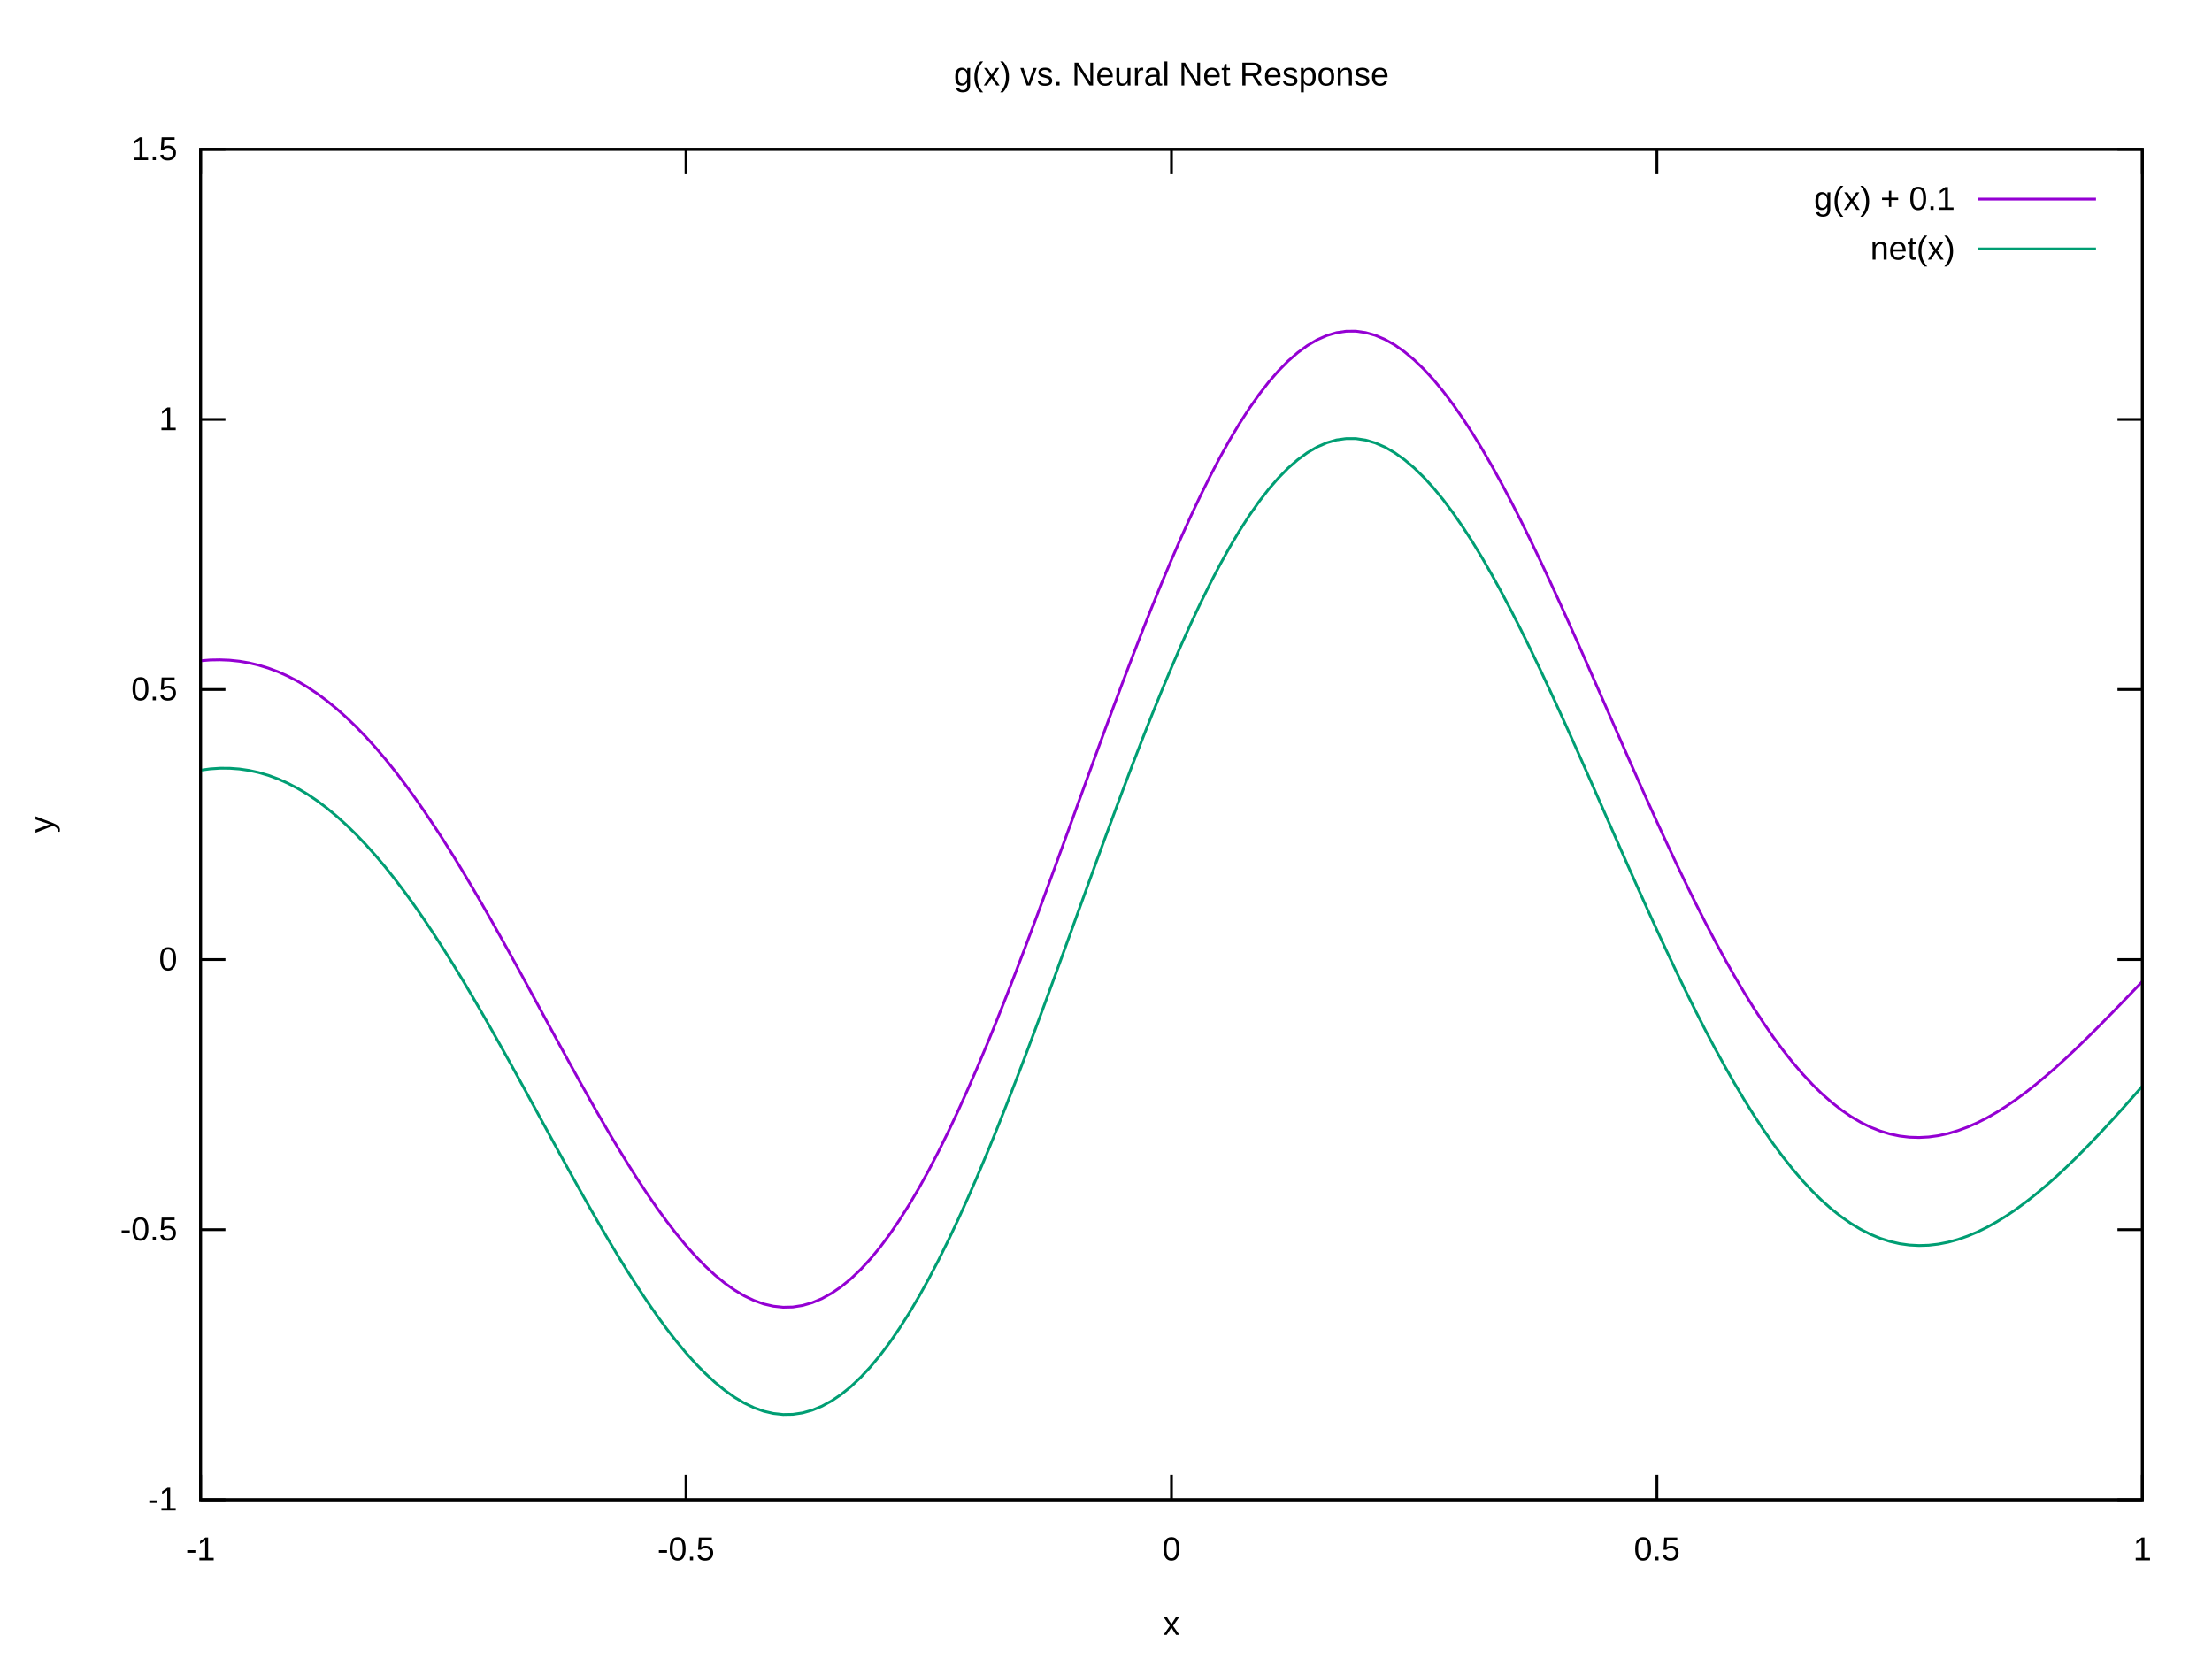
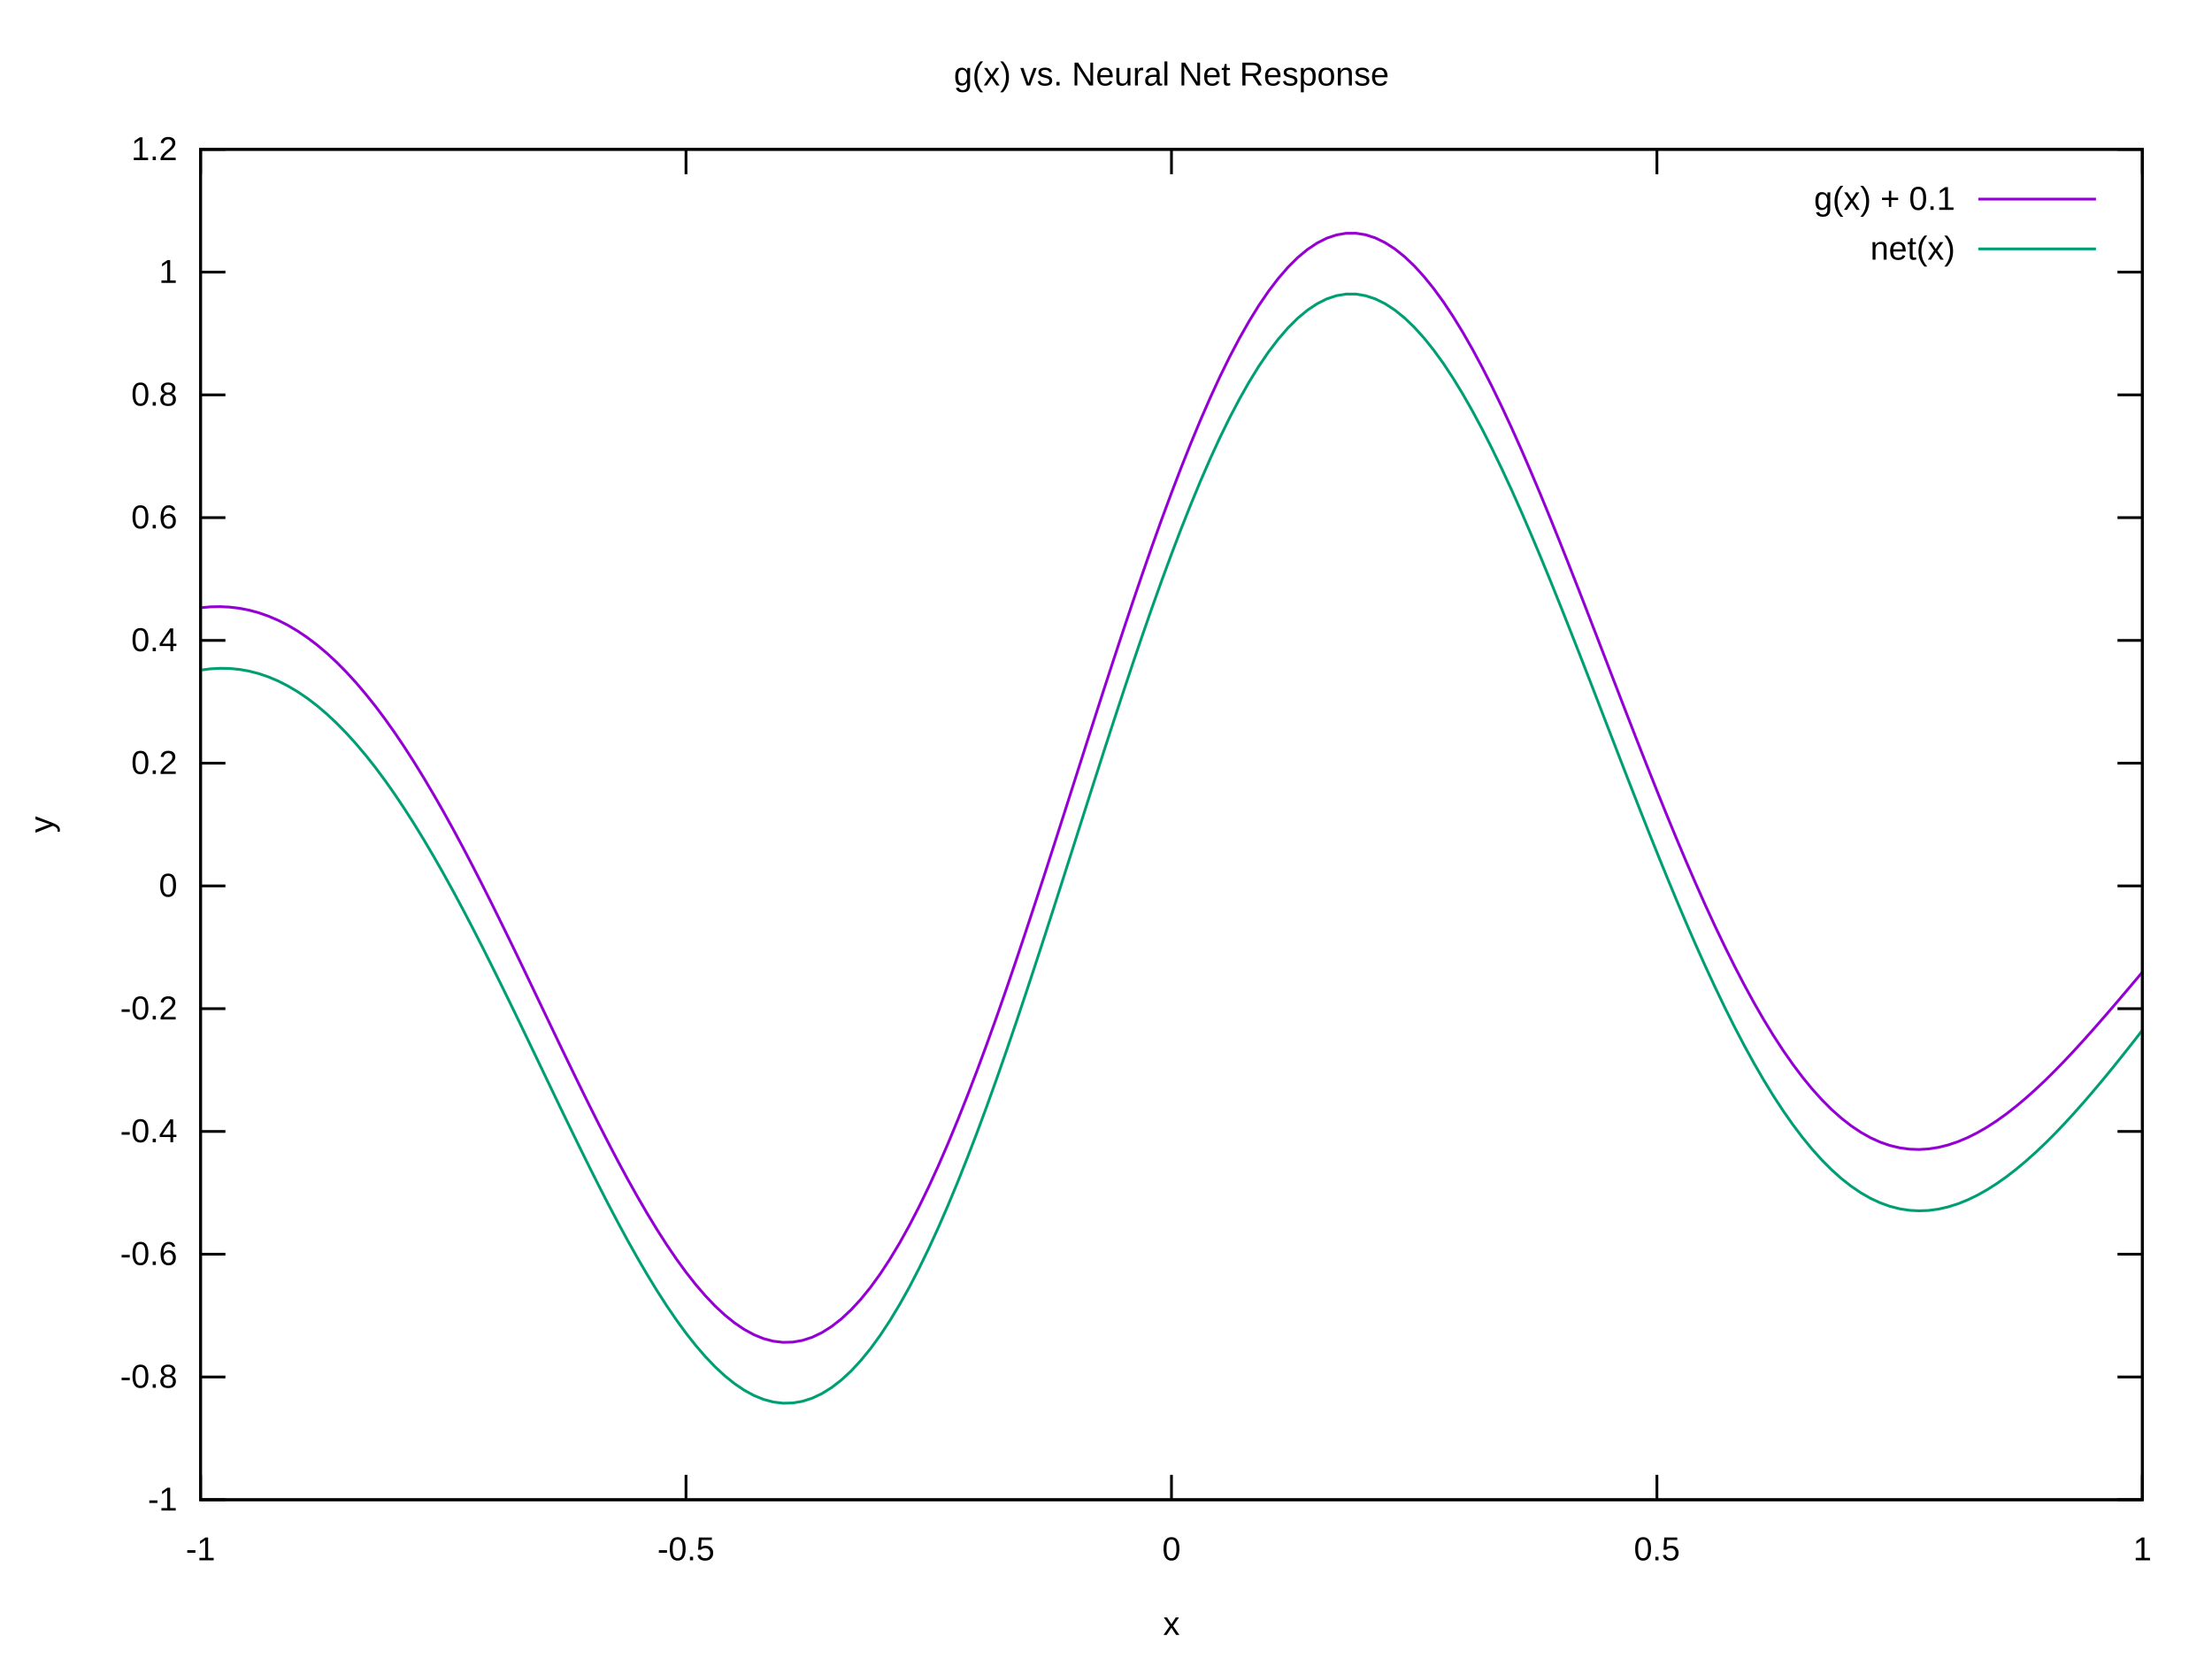
<svg xmlns="http://www.w3.org/2000/svg" xmlns:xlink="http://www.w3.org/1999/xlink" width="800" height="600" viewBox="0 0 800 600">
  <g id="gnuplot_canvas">
    <rect x="0" y="0" width="800" height="600" fill="none" />
    <defs>
      <circle id="gpDot" r="0.5" stroke-width="0.5" stroke="currentColor" />
      <path id="gpPt0" stroke-width="0.222" stroke="currentColor" d="M-1,0 h2 M0,-1 v2" />
      <path id="gpPt1" stroke-width="0.222" stroke="currentColor" d="M-1,-1 L1,1 M1,-1 L-1,1" />
      <path id="gpPt2" stroke-width="0.222" stroke="currentColor" d="M-1,0 L1,0 M0,-1 L0,1 M-1,-1 L1,1 M-1,1 L1,-1" />
      <rect id="gpPt3" stroke-width="0.222" stroke="currentColor" x="-1" y="-1" width="2" height="2" />
      <rect id="gpPt4" stroke-width="0.222" stroke="currentColor" fill="currentColor" x="-1" y="-1" width="2" height="2" />
      <circle id="gpPt5" stroke-width="0.222" stroke="currentColor" cx="0" cy="0" r="1" />
      <use xlink:href="#gpPt5" id="gpPt6" fill="currentColor" stroke="none" />
      <path id="gpPt7" stroke-width="0.222" stroke="currentColor" d="M0,-1.33 L-1.33,0.67 L1.33,0.67 z" />
      <use xlink:href="#gpPt7" id="gpPt8" fill="currentColor" stroke="none" />
      <use xlink:href="#gpPt7" id="gpPt9" stroke="currentColor" transform="rotate(180)" />
      <use xlink:href="#gpPt9" id="gpPt10" fill="currentColor" stroke="none" />
      <use xlink:href="#gpPt3" id="gpPt11" stroke="currentColor" transform="rotate(45)" />
      <use xlink:href="#gpPt11" id="gpPt12" fill="currentColor" stroke="none" />
      <path id="gpPt13" stroke-width="0.222" stroke="currentColor" d="M0,1.330 L1.265,0.411 L0.782,-1.067 L-0.782,-1.076 L-1.265,0.411 z" />
      <use xlink:href="#gpPt13" id="gpPt14" fill="currentColor" stroke="none" />
      <filter id="textbox" filterUnits="objectBoundingBox" x="0" y="0" height="1" width="1">
        <feFlood flood-color="white" flood-opacity="1" result="bgnd" />
        <feComposite in="SourceGraphic" in2="bgnd" operator="atop" />
      </filter>
      <filter id="greybox" filterUnits="objectBoundingBox" x="0" y="0" height="1" width="1">
        <feFlood flood-color="lightgrey" flood-opacity="1" result="grey" />
        <feComposite in="SourceGraphic" in2="grey" operator="atop" />
      </filter>
    </defs>
    <g fill="none" color="white" stroke="currentColor" stroke-width="1.00" stroke-linecap="butt" stroke-linejoin="miter">
</g>
    <g fill="none" color="black" stroke="currentColor" stroke-width="1.00" stroke-linecap="butt" stroke-linejoin="miter">
      <path stroke="black" d="M72.53,542.40 L81.53,542.40 M774.82,542.40 L765.82,542.40  " />
      <g transform="translate(64.14,546.30)" stroke="none" fill="black" font-family="Arial" font-size="12.00" text-anchor="end">
        <text>
          <tspan font-family="Arial">-1</tspan>
        </text>
      </g>
    </g>
    <g fill="none" color="black" stroke="currentColor" stroke-width="1.00" stroke-linecap="butt" stroke-linejoin="miter">
-       <path stroke="black" d="M72.53,444.72 L81.53,444.72 M774.82,444.72 L765.82,444.72  " />
-       <g transform="translate(64.14,448.62)" stroke="none" fill="black" font-family="Arial" font-size="12.00" text-anchor="end">
-         <text>
-           <tspan font-family="Arial">-0.5</tspan>
-         </text>
-       </g>
-     </g>
-     <g fill="none" color="black" stroke="currentColor" stroke-width="1.00" stroke-linecap="butt" stroke-linejoin="miter">
-       <path stroke="black" d="M72.53,347.04 L81.53,347.04 M774.82,347.04 L765.82,347.04  " />
-       <g transform="translate(64.14,350.94)" stroke="none" fill="black" font-family="Arial" font-size="12.00" text-anchor="end">
+       <path stroke="black" d="M72.53,498.00 L81.53,498.00 M774.82,498.00 L765.82,498.00  " />
+       <g transform="translate(64.14,501.90)" stroke="none" fill="black" font-family="Arial" font-size="12.00" text-anchor="end">
+         <text>
+           <tspan font-family="Arial">-0.8</tspan>
+         </text>
+       </g>
+     </g>
+     <g fill="none" color="black" stroke="currentColor" stroke-width="1.00" stroke-linecap="butt" stroke-linejoin="miter">
+       <path stroke="black" d="M72.53,453.60 L81.53,453.60 M774.82,453.60 L765.82,453.60  " />
+       <g transform="translate(64.14,457.50)" stroke="none" fill="black" font-family="Arial" font-size="12.00" text-anchor="end">
+         <text>
+           <tspan font-family="Arial">-0.6</tspan>
+         </text>
+       </g>
+     </g>
+     <g fill="none" color="black" stroke="currentColor" stroke-width="1.00" stroke-linecap="butt" stroke-linejoin="miter">
+       <path stroke="black" d="M72.53,409.20 L81.53,409.20 M774.82,409.20 L765.82,409.20  " />
+       <g transform="translate(64.14,413.10)" stroke="none" fill="black" font-family="Arial" font-size="12.00" text-anchor="end">
+         <text>
+           <tspan font-family="Arial">-0.4</tspan>
+         </text>
+       </g>
+     </g>
+     <g fill="none" color="black" stroke="currentColor" stroke-width="1.00" stroke-linecap="butt" stroke-linejoin="miter">
+       <path stroke="black" d="M72.53,364.80 L81.53,364.80 M774.82,364.80 L765.82,364.80  " />
+       <g transform="translate(64.14,368.70)" stroke="none" fill="black" font-family="Arial" font-size="12.00" text-anchor="end">
+         <text>
+           <tspan font-family="Arial">-0.2</tspan>
+         </text>
+       </g>
+     </g>
+     <g fill="none" color="black" stroke="currentColor" stroke-width="1.00" stroke-linecap="butt" stroke-linejoin="miter">
+       <path stroke="black" d="M72.53,320.40 L81.53,320.40 M774.82,320.40 L765.82,320.40  " />
+       <g transform="translate(64.14,324.30)" stroke="none" fill="black" font-family="Arial" font-size="12.00" text-anchor="end">
        <text>
          <tspan font-family="Arial"> 0</tspan>
        </text>
      </g>
    </g>
    <g fill="none" color="black" stroke="currentColor" stroke-width="1.00" stroke-linecap="butt" stroke-linejoin="miter">
-       <path stroke="black" d="M72.53,249.37 L81.53,249.37 M774.82,249.37 L765.82,249.37  " />
-       <g transform="translate(64.14,253.27)" stroke="none" fill="black" font-family="Arial" font-size="12.00" text-anchor="end">
-         <text>
-           <tspan font-family="Arial"> 0.5</tspan>
-         </text>
-       </g>
-     </g>
-     <g fill="none" color="black" stroke="currentColor" stroke-width="1.00" stroke-linecap="butt" stroke-linejoin="miter">
-       <path stroke="black" d="M72.53,151.69 L81.53,151.69 M774.82,151.69 L765.82,151.69  " />
-       <g transform="translate(64.14,155.59)" stroke="none" fill="black" font-family="Arial" font-size="12.00" text-anchor="end">
+       <path stroke="black" d="M72.53,276.01 L81.53,276.01 M774.82,276.01 L765.82,276.01  " />
+       <g transform="translate(64.14,279.91)" stroke="none" fill="black" font-family="Arial" font-size="12.00" text-anchor="end">
+         <text>
+           <tspan font-family="Arial"> 0.2</tspan>
+         </text>
+       </g>
+     </g>
+     <g fill="none" color="black" stroke="currentColor" stroke-width="1.00" stroke-linecap="butt" stroke-linejoin="miter">
+       <path stroke="black" d="M72.53,231.61 L81.53,231.61 M774.82,231.61 L765.82,231.61  " />
+       <g transform="translate(64.14,235.51)" stroke="none" fill="black" font-family="Arial" font-size="12.00" text-anchor="end">
+         <text>
+           <tspan font-family="Arial"> 0.4</tspan>
+         </text>
+       </g>
+     </g>
+     <g fill="none" color="black" stroke="currentColor" stroke-width="1.00" stroke-linecap="butt" stroke-linejoin="miter">
+       <path stroke="black" d="M72.53,187.21 L81.53,187.21 M774.82,187.21 L765.82,187.21  " />
+       <g transform="translate(64.14,191.11)" stroke="none" fill="black" font-family="Arial" font-size="12.00" text-anchor="end">
+         <text>
+           <tspan font-family="Arial"> 0.6</tspan>
+         </text>
+       </g>
+     </g>
+     <g fill="none" color="black" stroke="currentColor" stroke-width="1.00" stroke-linecap="butt" stroke-linejoin="miter">
+       <path stroke="black" d="M72.53,142.81 L81.53,142.81 M774.82,142.81 L765.82,142.81  " />
+       <g transform="translate(64.14,146.71)" stroke="none" fill="black" font-family="Arial" font-size="12.00" text-anchor="end">
+         <text>
+           <tspan font-family="Arial"> 0.8</tspan>
+         </text>
+       </g>
+     </g>
+     <g fill="none" color="black" stroke="currentColor" stroke-width="1.00" stroke-linecap="butt" stroke-linejoin="miter">
+       <path stroke="black" d="M72.53,98.41 L81.53,98.41 M774.82,98.41 L765.82,98.41  " />
+       <g transform="translate(64.14,102.31)" stroke="none" fill="black" font-family="Arial" font-size="12.00" text-anchor="end">
        <text>
          <tspan font-family="Arial"> 1</tspan>
        </text>
      </g>
    </g>
    <g fill="none" color="black" stroke="currentColor" stroke-width="1.00" stroke-linecap="butt" stroke-linejoin="miter">
      <path stroke="black" d="M72.53,54.01 L81.53,54.01 M774.82,54.01 L765.82,54.01  " />
      <g transform="translate(64.14,57.91)" stroke="none" fill="black" font-family="Arial" font-size="12.00" text-anchor="end">
        <text>
-           <tspan font-family="Arial"> 1.5</tspan>
+           <tspan font-family="Arial"> 1.2</tspan>
        </text>
      </g>
    </g>
    <g fill="none" color="black" stroke="currentColor" stroke-width="1.00" stroke-linecap="butt" stroke-linejoin="miter">
      <path stroke="black" d="M72.53,542.40 L72.53,533.40 M72.53,54.01 L72.53,63.01  " />
      <g transform="translate(72.53,564.30)" stroke="none" fill="black" font-family="Arial" font-size="12.00" text-anchor="middle">
        <text>
          <tspan font-family="Arial">-1</tspan>
        </text>
      </g>
    </g>
    <g fill="none" color="black" stroke="currentColor" stroke-width="1.00" stroke-linecap="butt" stroke-linejoin="miter">
      <path stroke="black" d="M248.10,542.40 L248.10,533.40 M248.10,54.01 L248.10,63.01  " />
      <g transform="translate(248.10,564.30)" stroke="none" fill="black" font-family="Arial" font-size="12.00" text-anchor="middle">
        <text>
          <tspan font-family="Arial">-0.5</tspan>
        </text>
      </g>
    </g>
    <g fill="none" color="black" stroke="currentColor" stroke-width="1.00" stroke-linecap="butt" stroke-linejoin="miter">
      <path stroke="black" d="M423.68,542.40 L423.68,533.40 M423.68,54.01 L423.68,63.01  " />
      <g transform="translate(423.68,564.30)" stroke="none" fill="black" font-family="Arial" font-size="12.00" text-anchor="middle">
        <text>
          <tspan font-family="Arial"> 0</tspan>
        </text>
      </g>
    </g>
    <g fill="none" color="black" stroke="currentColor" stroke-width="1.00" stroke-linecap="butt" stroke-linejoin="miter">
      <path stroke="black" d="M599.25,542.40 L599.25,533.40 M599.25,54.01 L599.25,63.01  " />
      <g transform="translate(599.25,564.30)" stroke="none" fill="black" font-family="Arial" font-size="12.00" text-anchor="middle">
        <text>
          <tspan font-family="Arial"> 0.5</tspan>
        </text>
      </g>
    </g>
    <g fill="none" color="black" stroke="currentColor" stroke-width="1.00" stroke-linecap="butt" stroke-linejoin="miter">
      <path stroke="black" d="M774.82,542.40 L774.82,533.40 M774.82,54.01 L774.82,63.01  " />
      <g transform="translate(774.82,564.30)" stroke="none" fill="black" font-family="Arial" font-size="12.00" text-anchor="middle">
        <text>
          <tspan font-family="Arial"> 1</tspan>
        </text>
      </g>
    </g>
    <g fill="none" color="black" stroke="currentColor" stroke-width="1.00" stroke-linecap="butt" stroke-linejoin="miter">
</g>
    <g fill="none" color="black" stroke="currentColor" stroke-width="1.00" stroke-linecap="butt" stroke-linejoin="miter">
      <path stroke="black" d="M72.53,54.01 L72.53,542.40 L774.82,542.40 L774.82,54.01 L72.53,54.01 Z  " />
    </g>
    <g fill="none" color="black" stroke="currentColor" stroke-width="1.00" stroke-linecap="butt" stroke-linejoin="miter">
</g>
    <g id="gnuplot_plot_1">
      <g fill="none" color="black" stroke="currentColor" stroke-width="1.00" stroke-linecap="butt" stroke-linejoin="miter">
        <g transform="translate(707.09,75.91)" stroke="none" fill="black" font-family="Arial" font-size="12.00" text-anchor="end">
          <text>
            <tspan font-family="Arial">g(x) + 0.1</tspan>
          </text>
        </g>
      </g>
      <g fill="none" color="black" stroke="currentColor" stroke-width="1.00" stroke-linecap="butt" stroke-linejoin="miter">
-         <path stroke="rgb(148,   0, 211)" d="M715.48,72.01 L758.04,72.01 M72.53,238.97 L76.04,238.69 L79.55,238.63 L83.06,238.77 L86.58,239.14 L90.09,239.74   L93.60,240.58 L97.11,241.66 L100.62,242.98 L104.13,244.56 L107.64,246.38 L111.16,248.47 L114.67,250.82 L118.18,253.42   L121.69,256.28 L125.20,259.40 L128.71,262.78 L132.22,266.40 L135.74,270.28 L139.25,274.40 L142.76,278.75 L146.27,283.34   L149.78,288.14 L153.29,293.16 L156.80,298.38 L160.32,303.79 L163.83,309.37 L167.34,315.12 L170.85,321.02 L174.36,327.05   L177.87,333.20 L181.38,339.45 L184.90,345.78 L188.41,352.18 L191.92,358.62 L195.43,365.09 L198.94,371.56 L202.45,378.01   L205.97,384.43 L209.48,390.79 L212.99,397.06 L216.50,403.23 L220.01,409.28 L223.52,415.17 L227.03,420.90 L230.55,426.43   L234.06,431.75 L237.57,436.83 L241.08,441.65 L244.59,446.20 L248.10,450.45 L251.61,454.38 L255.13,457.98 L258.64,461.22   L262.15,464.09 L265.66,466.58 L269.17,468.67 L272.68,470.34 L276.19,471.60 L279.71,472.41 L283.22,472.78 L286.73,472.70   L290.24,472.15 L293.75,471.14 L297.26,469.67 L300.77,467.72 L304.29,465.31 L307.80,462.43 L311.31,459.08 L314.82,455.27   L318.33,451.01 L321.84,446.30 L325.35,441.16 L328.87,435.60 L332.38,429.62 L335.89,423.25 L339.40,416.50 L342.91,409.39   L346.42,401.94 L349.93,394.16 L353.45,386.08 L356.96,377.73 L360.47,369.12 L363.98,360.28 L367.49,351.24 L371.00,342.02   L374.51,332.65 L378.03,323.17 L381.54,313.60 L385.05,303.96 L388.56,294.29 L392.07,284.62 L395.58,274.98 L399.09,265.40   L402.61,255.90 L406.12,246.53 L409.63,237.30 L413.14,228.24 L416.65,219.40 L420.16,210.78 L423.68,202.42 L427.19,194.35   L430.70,186.59 L434.21,179.16 L437.72,172.09 L441.23,165.39 L444.74,159.09 L448.26,153.21 L451.77,147.77 L455.28,142.77   L458.79,138.24 L462.30,134.18 L465.81,130.61 L469.32,127.54 L472.84,124.97 L476.35,122.90 L479.86,121.35 L483.37,120.31   L486.88,119.79 L490.39,119.78 L493.90,120.28 L497.42,121.28 L500.93,122.78 L504.44,124.76 L507.95,127.23 L511.46,130.16   L514.97,133.54 L518.48,137.36 L522.00,141.61 L525.51,146.25 L529.02,151.29 L532.53,156.69 L536.04,162.43 L539.55,168.50   L543.06,174.87 L546.58,181.51 L550.09,188.41 L553.60,195.54 L557.11,202.87 L560.62,210.37 L564.13,218.03 L567.64,225.81   L571.16,233.69 L574.67,241.64 L578.18,249.64 L581.69,257.66 L585.20,265.68 L588.71,273.67 L592.22,281.60 L595.74,289.46   L599.25,297.21 L602.76,304.84 L606.27,312.33 L609.78,319.64 L613.29,326.78 L616.80,333.71 L620.32,340.41 L623.83,346.88   L627.34,353.09 L630.85,359.03 L634.36,364.69 L637.87,370.06 L641.38,375.12 L644.90,379.87 L648.41,384.30 L651.92,388.40   L655.43,392.17 L658.94,395.60 L662.45,398.69 L665.97,401.44 L669.48,403.85 L672.99,405.92 L676.50,407.65 L680.01,409.05   L683.52,410.12 L687.03,410.86 L690.55,411.28 L694.06,411.39 L697.57,411.20 L701.08,410.72 L704.59,409.95 L708.10,408.91   L711.61,407.61 L715.13,406.06 L718.64,404.28 L722.15,402.27 L725.66,400.05 L729.17,397.64 L732.68,395.04 L736.19,392.27   L739.71,389.36 L743.22,386.30 L746.73,383.12 L750.24,379.83 L753.75,376.45 L757.26,372.98 L760.77,369.45 L764.29,365.87   L767.80,362.25 L771.31,358.61 L774.82,354.95  " />
+         <path stroke="rgb(148,   0, 211)" d="M715.48,72.01 L758.04,72.01 M72.53,219.79 L76.04,219.48 L79.55,219.40 L83.06,219.57 L86.58,219.99 L90.09,220.67   L93.60,221.62 L97.11,222.85 L100.62,224.35 L104.13,226.14 L107.64,228.22 L111.16,230.59 L114.67,233.25 L118.18,236.21   L121.69,239.46 L125.20,243.01 L128.71,246.84 L132.22,250.97 L135.74,255.37 L139.25,260.05 L142.76,265.00 L146.27,270.21   L149.78,275.67 L153.29,281.37 L156.80,287.30 L160.32,293.45 L163.83,299.79 L167.34,306.33 L170.85,313.03 L174.36,319.89   L177.87,326.87 L181.38,333.98 L184.90,341.17 L188.41,348.44 L191.92,355.76 L195.43,363.11 L198.94,370.46 L202.45,377.80   L205.97,385.09 L209.48,392.31 L212.99,399.44 L216.50,406.45 L220.01,413.32 L223.52,420.02 L227.03,426.53 L230.55,432.82   L234.06,438.86 L237.57,444.63 L241.08,450.11 L244.59,455.28 L248.10,460.11 L251.61,464.58 L255.13,468.66 L258.64,472.35   L262.15,475.61 L265.66,478.44 L269.17,480.81 L272.68,482.72 L276.19,484.14 L279.71,485.07 L283.22,485.48 L286.73,485.39   L290.24,484.77 L293.75,483.63 L297.26,481.95 L300.77,479.74 L304.29,477.00 L307.80,473.72 L311.31,469.92 L314.82,465.59   L318.33,460.75 L321.84,455.40 L325.35,449.56 L328.87,443.24 L332.38,436.45 L335.89,429.21 L339.40,421.54 L342.91,413.45   L346.42,404.98 L349.93,396.14 L353.45,386.97 L356.96,377.47 L360.47,367.69 L363.98,357.64 L367.49,347.37 L371.00,336.89   L374.51,326.25 L378.03,315.47 L381.54,304.59 L385.05,293.65 L388.56,282.66 L392.07,271.67 L395.58,260.71 L399.09,249.82   L402.61,239.03 L406.12,228.38 L409.63,217.89 L413.14,207.60 L416.65,197.55 L420.16,187.76 L423.68,178.26 L427.19,169.09   L430.70,160.27 L434.21,151.82 L437.72,143.79 L441.23,136.18 L444.74,129.02 L448.26,122.34 L451.77,116.15 L455.28,110.47   L458.79,105.32 L462.30,100.71 L465.81,96.66 L469.32,93.16 L472.84,90.24 L476.35,87.90 L479.86,86.13 L483.37,84.96   L486.88,84.36 L490.39,84.35 L493.90,84.91 L497.42,86.05 L500.93,87.76 L504.44,90.01 L507.95,92.81 L511.46,96.14   L514.97,99.99 L518.48,104.33 L522.00,109.15 L525.51,114.43 L529.02,120.15 L532.53,126.29 L536.04,132.82 L539.55,139.71   L543.06,146.95 L546.58,154.50 L550.09,162.34 L553.60,170.44 L557.11,178.76 L560.62,187.29 L564.13,195.99 L567.64,204.84   L571.16,213.79 L574.67,222.83 L578.18,231.92 L581.69,241.04 L585.20,250.15 L588.71,259.22 L592.22,268.24 L595.74,277.16   L599.25,285.98 L602.76,294.65 L606.27,303.15 L609.78,311.47 L613.29,319.57 L616.80,327.45 L620.32,335.07 L623.83,342.41   L627.34,349.47 L630.85,356.23 L634.36,362.66 L637.87,368.76 L641.38,374.51 L644.90,379.91 L648.41,384.94 L651.92,389.60   L655.43,393.89 L658.94,397.78 L662.45,401.30 L665.97,404.42 L669.48,407.16 L672.99,409.51 L676.50,411.48 L680.01,413.07   L683.52,414.28 L687.03,415.12 L690.55,415.60 L694.06,415.73 L697.57,415.51 L701.08,414.96 L704.59,414.09 L708.10,412.91   L711.61,411.43 L715.13,409.67 L718.64,407.64 L722.15,405.36 L725.66,402.84 L729.17,400.09 L732.68,397.14 L736.19,394.00   L739.71,390.69 L743.22,387.21 L746.73,383.60 L750.24,379.86 L753.75,376.02 L757.26,372.08 L760.77,368.07 L764.29,364.00   L767.80,359.88 L771.31,355.74 L774.82,351.59  " />
      </g>
    </g>
    <g id="gnuplot_plot_2">
      <g fill="none" color="black" stroke="currentColor" stroke-width="1.00" stroke-linecap="butt" stroke-linejoin="miter">
        <g transform="translate(707.09,93.91)" stroke="none" fill="black" font-family="Arial" font-size="12.00" text-anchor="end">
          <text>
            <tspan font-family="Arial">net(x)</tspan>
          </text>
        </g>
      </g>
      <g fill="none" color="black" stroke="currentColor" stroke-width="1.00" stroke-linecap="butt" stroke-linejoin="miter">
-         <path stroke="rgb(  0, 158, 115)" d="M715.48,90.01 L758.04,90.01 M72.53,278.54 L76.04,278.07 L79.55,277.84 L83.06,277.85 L86.58,278.11 L90.09,278.63   L93.60,279.40 L97.11,280.43 L100.62,281.73 L104.13,283.29 L107.64,285.12 L111.16,287.22 L114.67,289.59 L118.18,292.23   L121.69,295.13 L125.20,298.29 L128.71,301.71 L132.22,305.38 L135.74,309.31 L139.25,313.47 L142.76,317.88 L146.27,322.51   L149.78,327.35 L153.29,332.41 L156.80,337.66 L160.32,343.10 L163.83,348.71 L167.34,354.47 L170.85,360.38 L174.36,366.43   L177.87,372.58 L181.38,378.82 L184.90,385.15 L188.41,391.53 L191.92,397.96 L195.43,404.40 L198.94,410.85 L202.45,417.27   L205.97,423.66 L209.48,429.98 L212.99,436.22 L216.50,442.36 L220.01,448.37 L223.52,454.23 L227.03,459.91 L230.55,465.41   L234.06,470.69 L237.57,475.74 L241.08,480.54 L244.59,485.06 L248.10,489.28 L251.61,493.19 L255.13,496.77 L258.64,500.00   L262.15,502.87 L265.66,505.35 L269.17,507.44 L272.68,509.12 L276.19,510.38 L279.71,511.20 L283.22,511.58 L286.73,511.52   L290.24,511.00 L293.75,510.01 L297.26,508.57 L300.77,506.65 L304.29,504.27 L307.80,501.42 L311.31,498.10 L314.82,494.33   L318.33,490.11 L321.84,485.44 L325.35,480.33 L328.87,474.80 L332.38,468.85 L335.89,462.51 L339.40,455.79 L342.91,448.70   L346.42,441.27 L349.93,433.51 L353.45,425.44 L356.96,417.10 L360.47,408.50 L363.98,399.66 L367.49,390.62 L371.00,381.40   L374.51,372.02 L378.03,362.53 L381.54,352.94 L385.05,343.28 L388.56,333.59 L392.07,323.89 L395.58,314.22 L399.09,304.61   L402.61,295.08 L406.12,285.67 L409.63,276.41 L413.14,267.32 L416.65,258.43 L420.16,249.78 L423.68,241.39 L427.19,233.28   L430.70,225.49 L434.21,218.03 L437.72,210.93 L441.23,204.21 L444.74,197.89 L448.26,191.99 L451.77,186.52 L455.28,181.51   L458.79,176.97 L462.30,172.92 L465.81,169.34 L469.32,166.28 L472.84,163.71 L476.35,161.66 L479.86,160.13 L483.37,159.11   L486.88,158.62 L490.39,158.63 L493.90,159.16 L497.42,160.20 L500.93,161.73 L504.44,163.76 L507.95,166.26 L511.46,169.23   L514.97,172.66 L518.48,176.52 L522.00,180.80 L525.51,185.49 L529.02,190.56 L532.53,195.99 L536.04,201.77 L539.55,207.87   L543.06,214.26 L546.58,220.93 L550.09,227.84 L553.60,234.98 L557.11,242.32 L560.62,249.83 L564.13,257.48 L567.64,265.26   L571.16,273.12 L574.67,281.06 L578.18,289.04 L581.69,297.03 L585.20,305.02 L588.71,312.97 L592.22,320.86 L595.74,328.67   L599.25,336.38 L602.76,343.96 L606.27,351.40 L609.78,358.67 L613.29,365.75 L616.80,372.63 L620.32,379.29 L623.83,385.70   L627.34,391.87 L630.85,397.77 L634.36,403.40 L637.87,408.73 L641.38,413.77 L644.90,418.50 L648.41,422.91 L651.92,427.01   L655.43,430.78 L658.94,434.21 L662.45,437.32 L665.97,440.09 L669.48,442.53 L672.99,444.64 L676.50,446.41 L680.01,447.86   L683.52,448.98 L687.03,449.79 L690.55,450.28 L694.06,450.46 L697.57,450.35 L701.08,449.94 L704.59,449.25 L708.10,448.28   L711.61,447.05 L715.13,445.57 L718.64,443.85 L722.15,441.89 L725.66,439.72 L729.17,437.33 L732.68,434.75 L736.19,431.98   L739.71,429.04 L743.22,425.94 L746.73,422.69 L750.24,419.31 L753.75,415.80 L757.26,412.18 L760.77,408.46 L764.29,404.65   L767.80,400.77 L771.31,396.82 L774.82,392.81  " />
+         <path stroke="rgb(  0, 158, 115)" d="M715.48,90.01 L758.04,90.01 M72.53,242.36 L76.04,241.90 L79.55,241.70 L83.06,241.76 L86.58,242.10 L90.09,242.72   L93.60,243.62 L97.11,244.82 L100.62,246.30 L104.13,248.09 L107.64,250.17 L111.16,252.55 L114.67,255.23 L118.18,258.22   L121.69,261.50 L125.20,265.08 L128.71,268.95 L132.22,273.10 L135.74,277.54 L139.25,282.26 L142.76,287.25 L146.27,292.49   L149.78,297.98 L153.29,303.71 L156.80,309.66 L160.32,315.83 L163.83,322.19 L167.34,328.74 L170.85,335.45 L174.36,342.31   L177.87,349.30 L181.38,356.40 L184.90,363.59 L188.41,370.85 L191.92,378.16 L195.43,385.49 L198.94,392.82 L202.45,400.14   L205.97,407.40 L209.48,414.60 L212.99,421.71 L216.50,428.70 L220.01,435.54 L223.52,442.21 L227.03,448.69 L230.55,454.95   L234.06,460.97 L237.57,466.72 L241.08,472.18 L244.59,477.33 L248.10,482.14 L251.61,486.59 L255.13,490.67 L258.64,494.34   L262.15,497.60 L265.66,500.42 L269.17,502.79 L272.68,504.70 L276.19,506.13 L279.71,507.06 L283.22,507.49 L286.73,507.40   L290.24,506.80 L293.75,505.67 L297.26,504.01 L300.77,501.83 L304.29,499.10 L307.80,495.85 L311.31,492.07 L314.82,487.77   L318.33,482.95 L321.84,477.63 L325.35,471.81 L328.87,465.52 L332.38,458.75 L335.89,451.53 L339.40,443.88 L342.91,435.82   L346.42,427.36 L349.93,418.54 L353.45,409.37 L356.96,399.89 L360.47,390.11 L363.98,380.07 L367.49,369.80 L371.00,359.32   L374.51,348.68 L378.03,337.89 L381.54,327.00 L385.05,316.04 L388.56,305.04 L392.07,294.03 L395.58,283.06 L399.09,272.15   L402.61,261.33 L406.12,250.66 L409.63,240.14 L413.14,229.83 L416.65,219.75 L420.16,209.93 L423.68,200.40 L427.19,191.20   L430.70,182.36 L434.21,173.89 L437.72,165.83 L441.23,158.20 L444.74,151.03 L448.26,144.33 L451.77,138.12 L455.28,132.43   L458.79,127.27 L462.30,122.66 L465.81,118.60 L469.32,115.10 L472.84,112.19 L476.35,109.85 L479.86,108.09 L483.37,106.93   L486.88,106.35 L490.39,106.36 L493.90,106.95 L497.42,108.11 L500.93,109.84 L504.44,112.13 L507.95,114.96 L511.46,118.32   L514.97,122.19 L518.48,126.57 L522.00,131.42 L525.51,136.74 L529.02,142.49 L532.53,148.65 L536.04,155.21 L539.55,162.13   L543.06,169.39 L546.58,176.96 L550.09,184.82 L553.60,192.93 L557.11,201.27 L560.62,209.80 L564.13,218.51 L567.64,227.35   L571.16,236.30 L574.67,245.32 L578.18,254.40 L581.69,263.50 L585.20,272.58 L588.71,281.63 L592.22,290.61 L595.74,299.51   L599.25,308.28 L602.76,316.91 L606.27,325.38 L609.78,333.65 L613.29,341.72 L616.80,349.54 L620.32,357.12 L623.83,364.43   L627.34,371.45 L630.85,378.16 L634.36,384.56 L637.87,390.63 L641.38,396.36 L644.90,401.73 L648.41,406.75 L651.92,411.40   L655.43,415.68 L658.94,419.58 L662.45,423.10 L665.97,426.24 L669.48,429.00 L672.99,431.39 L676.50,433.39 L680.01,435.02   L683.52,436.28 L687.03,437.18 L690.55,437.72 L694.06,437.91 L697.57,437.77 L701.08,437.29 L704.59,436.49 L708.10,435.38   L711.61,433.97 L715.13,432.27 L718.64,430.30 L722.15,428.07 L725.66,425.59 L729.17,422.88 L732.68,419.94 L736.19,416.80   L739.71,413.47 L743.22,409.96 L746.73,406.28 L750.24,402.45 L753.75,398.49 L757.26,394.40 L760.77,390.21 L764.29,385.92   L767.80,381.54 L771.31,377.10 L774.82,372.59  " />
      </g>
    </g>
    <g fill="none" color="white" stroke="rgb(  0, 158, 115)" stroke-width="2.00" stroke-linecap="butt" stroke-linejoin="miter">
</g>
    <g fill="none" color="black" stroke="currentColor" stroke-width="2.00" stroke-linecap="butt" stroke-linejoin="miter">
</g>
    <g fill="none" color="black" stroke="black" stroke-width="1.00" stroke-linecap="butt" stroke-linejoin="miter">
</g>
    <g fill="none" color="black" stroke="currentColor" stroke-width="1.00" stroke-linecap="butt" stroke-linejoin="miter">
      <path stroke="black" d="M72.53,54.01 L72.53,542.40 L774.82,542.40 L774.82,54.01 L72.53,54.01 Z  " />
      <g transform="translate(19.18,298.21) rotate(270.00)" stroke="none" fill="black" font-family="Arial" font-size="12.00" text-anchor="middle">
        <text>
          <tspan font-family="Arial">y</tspan>
        </text>
      </g>
    </g>
    <g fill="none" color="black" stroke="currentColor" stroke-width="1.00" stroke-linecap="butt" stroke-linejoin="miter">
      <g transform="translate(423.67,591.30)" stroke="none" fill="black" font-family="Arial" font-size="12.00" text-anchor="middle">
        <text>
          <tspan font-family="Arial">x</tspan>
        </text>
      </g>
    </g>
    <g fill="none" color="black" stroke="currentColor" stroke-width="1.00" stroke-linecap="butt" stroke-linejoin="miter">
</g>
    <g fill="none" color="black" stroke="currentColor" stroke-width="1.00" stroke-linecap="butt" stroke-linejoin="miter">
      <g transform="translate(423.67,30.91)" stroke="none" fill="black" font-family="Arial" font-size="12.00" text-anchor="middle">
        <text>
          <tspan font-family="Arial">g(x) vs. Neural Net Response</tspan>
        </text>
      </g>
    </g>
    <g fill="none" color="black" stroke="currentColor" stroke-width="1.00" stroke-linecap="butt" stroke-linejoin="miter">
</g>
  </g>
</svg>
